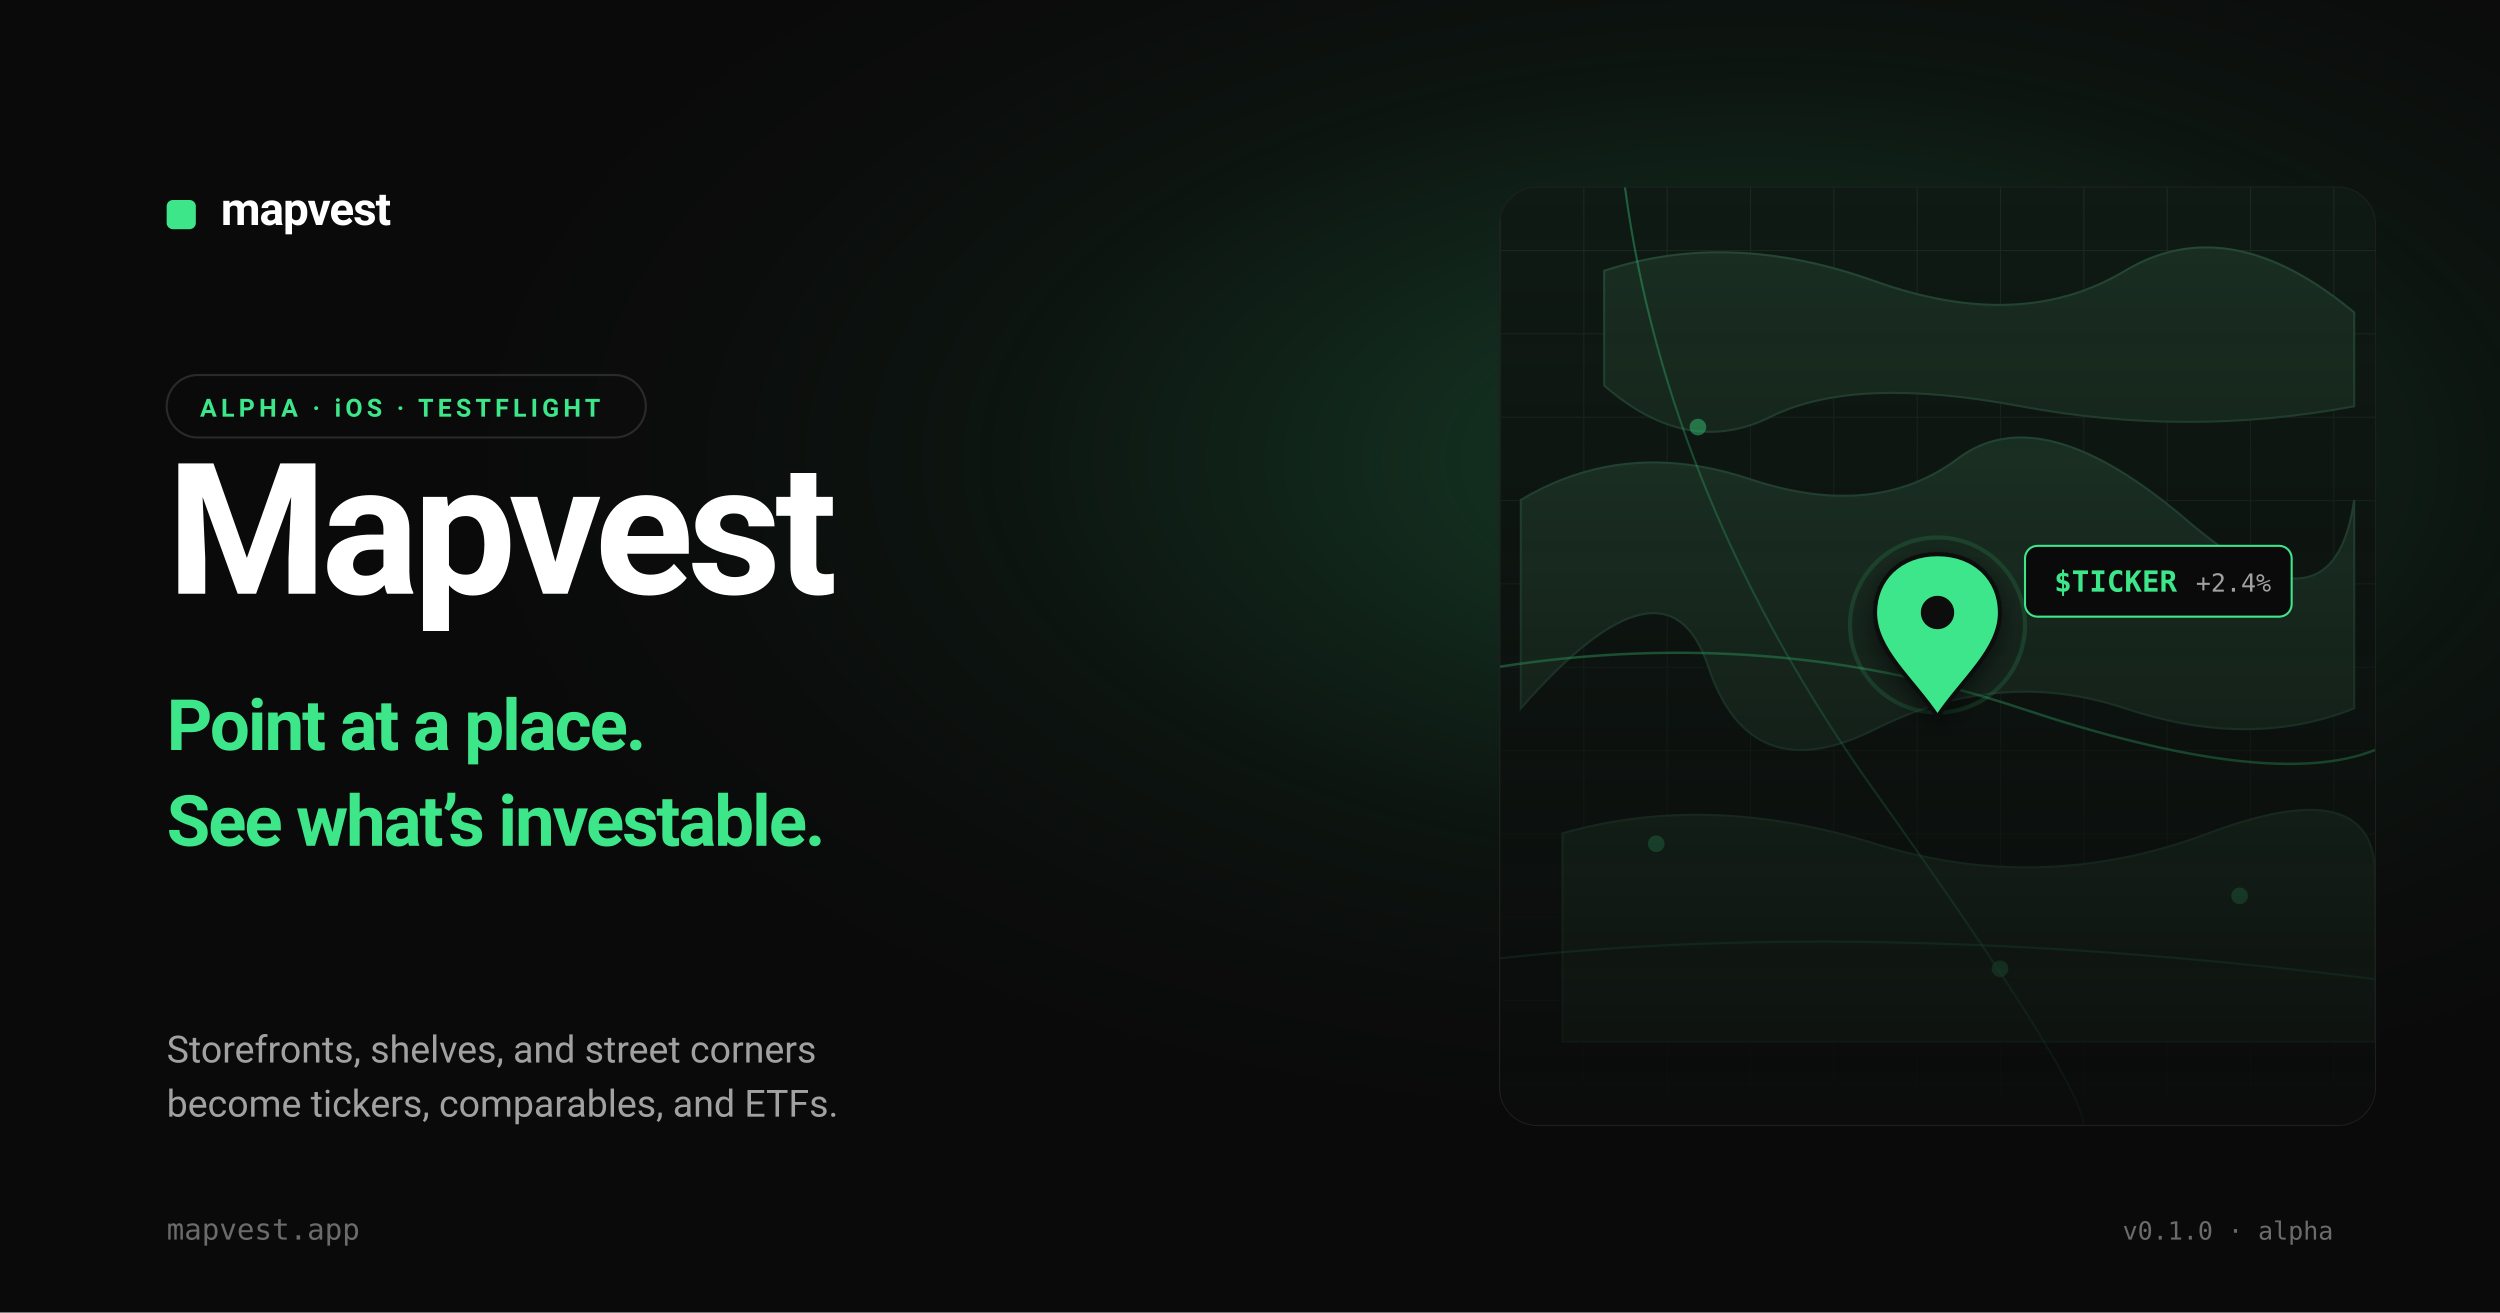
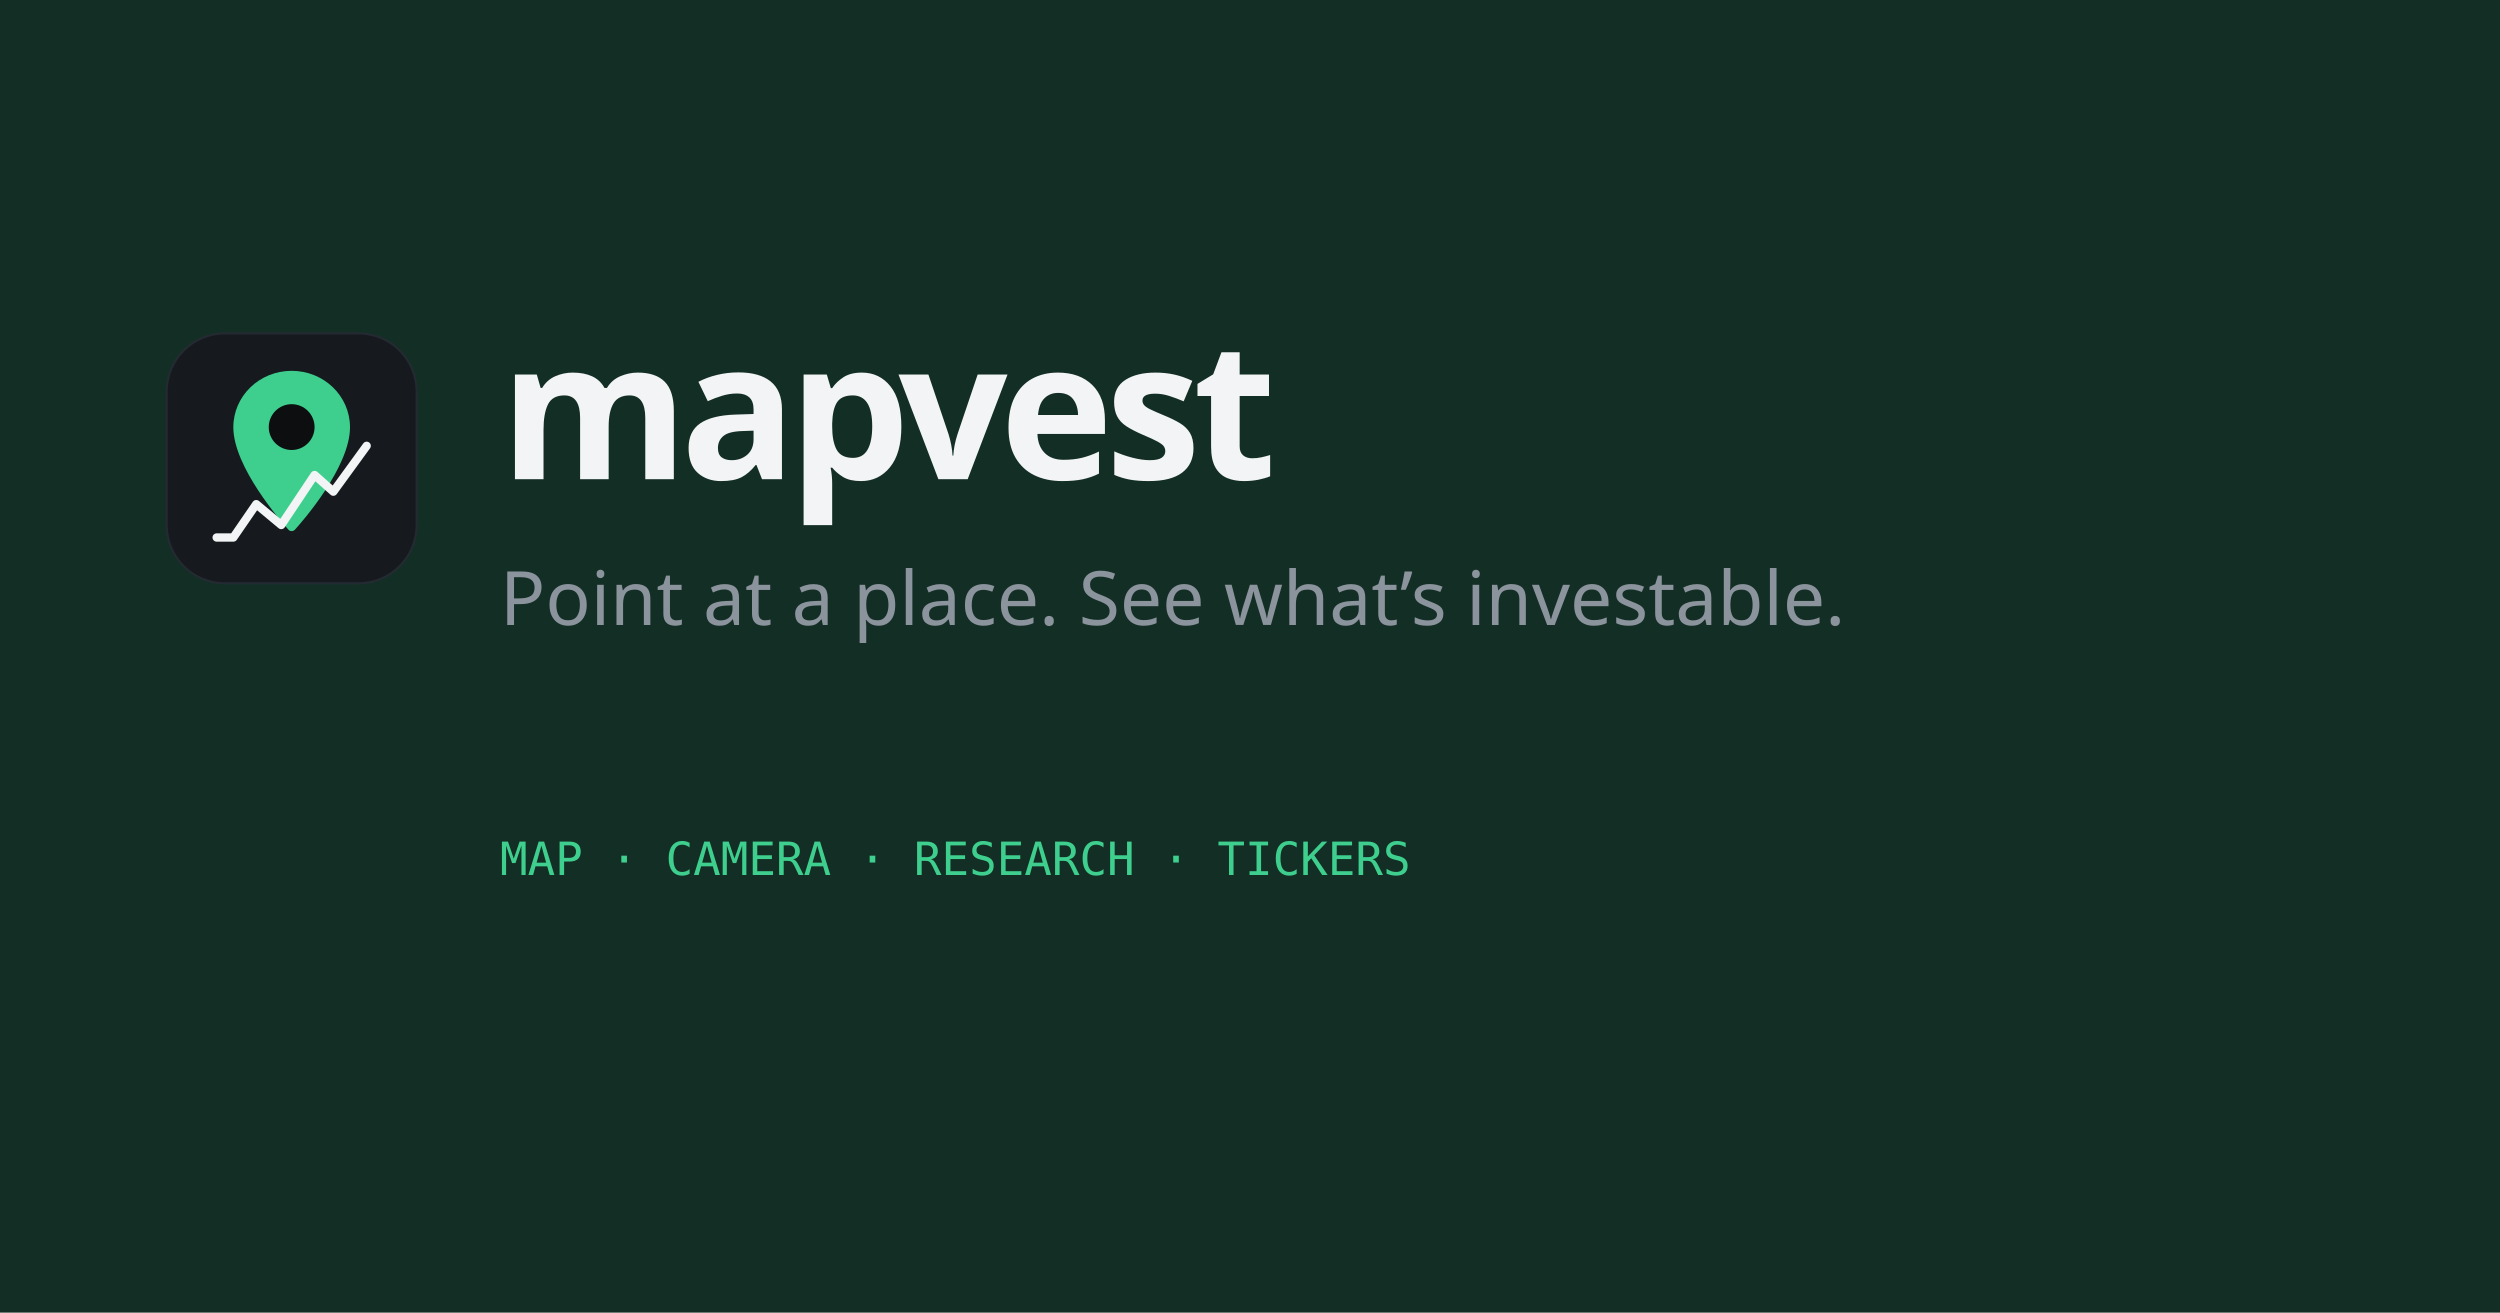
- <svg xmlns="http://www.w3.org/2000/svg" viewBox="0 0 1200 630" width="1200" height="630" role="img" aria-label="Mapvest — Point at a place. See what is investable.">
+ <svg xmlns="http://www.w3.org/2000/svg" width="1200" height="630" viewBox="0 0 1200 630" fill="none">
+   <rect width="1200" height="630" fill="#0C0E10" />
+   <rect x="0" y="0" width="1200" height="630" fill="url(#g)" opacity="0.35" />
  <defs>
-     <radialGradient id="glow" cx="70%" cy="35%" r="55%">
-       <stop offset="0%" stop-color="#3ee68a" stop-opacity="0.22" />
-       <stop offset="55%" stop-color="#3ee68a" stop-opacity="0.05" />
-       <stop offset="100%" stop-color="#0a0a0a" stop-opacity="0" />
-     </radialGradient>
-     <linearGradient id="mapFade" x1="0" y1="0" x2="0" y2="1">
-       <stop offset="0%" stop-color="#0a0a0a" stop-opacity="0" />
-       <stop offset="100%" stop-color="#0a0a0a" stop-opacity="0.9" />
+     <linearGradient id="g" x1="0" y1="0" x2="1200" y2="630">
+       <stop offset="0%" stop-color="#1F6B4A" />
+       <stop offset="55%" stop-color="#0C0E10" />
+       <stop offset="100%" stop-color="#161A1F" />
    </linearGradient>
-     <pattern id="grid" x="0" y="0" width="40" height="40" patternUnits="userSpaceOnUse">
-       <path d="M 40 0 L 0 0 0 40" fill="none" stroke="#1a2a1e" stroke-width="1" />
-     </pattern>
-     <clipPath id="mapClip">
-       <rect x="720" y="90" width="420" height="450" rx="18" ry="18" />
-     </clipPath>
-     <filter id="pinShadow" x="-40%" y="-40%" width="180%" height="180%">
-       <feGaussianBlur in="SourceAlpha" stdDeviation="6" />
-       <feOffset dx="0" dy="4" result="off" />
-       <feComponentTransfer>
-         <feFuncA type="linear" slope="0.55" />
-       </feComponentTransfer>
-       <feMerge>
-         <feMergeNode />
-         <feMergeNode in="SourceGraphic" />
-       </feMerge>
-     </filter>
  </defs>
-   <rect width="1200" height="630" fill="#0a0a0a" />
-   <rect width="1200" height="630" fill="url(#glow)" />
-   <g transform="translate(80,110)">
-     <rect x="0" y="-14" width="14" height="14" rx="3" fill="#3ee68a" />
-     <text x="26" y="-2" font-family="ui-sans-serif, system-ui, -apple-system, 'Segoe UI', Roboto, 'Helvetica Neue', Arial, sans-serif" font-size="22" font-weight="600" fill="#ffffff" letter-spacing="-0.5">mapvest</text>
+   <g transform="translate(80,160)">
+     <rect width="120" height="120" rx="28" fill="#161A1F" stroke="#242A32" />
+     <path d="M60 18c-15.5 0-28 12.1-28 27.1 0 19.1 23.1 45.4 26.5 49.2a2.1 2.1 0 0 0 3 0C65 90.5 88 64.2 88 45.1 88 30.1 75.5 18 60 18z" fill="#3ECF8E" />
+     <circle cx="60" cy="45" r="11" fill="#0C0E10" />
+     <path d="M24 98h8l11-16 12 10 16-24 9 8 16-22" stroke="#F2F4F5" stroke-width="4" stroke-linecap="round" stroke-linejoin="round" />
  </g>
-   <g transform="translate(80,180)">
-     <rect x="0" y="0" width="230" height="30" rx="15" fill="none" stroke="#2a2a2a" stroke-width="1" />
-     <text x="16" y="20" font-family="ui-sans-serif, system-ui, -apple-system, 'Segoe UI', Roboto, 'Helvetica Neue', Arial, sans-serif" font-size="12" font-weight="600" fill="#3ee68a" letter-spacing="2">ALPHA · iOS · TESTFLIGHT</text>
-   </g>
-   <g transform="translate(80,285)">
-     <text font-family="ui-sans-serif, system-ui, -apple-system, 'Segoe UI', Roboto, 'Helvetica Neue', Arial, sans-serif" font-size="88" font-weight="700" fill="#ffffff" letter-spacing="-3">
-       <tspan x="0" y="0">Mapvest</tspan>
-     </text>
-   </g>
-   <g transform="translate(80,360)">
-     <text font-family="ui-sans-serif, system-ui, -apple-system, 'Segoe UI', Roboto, 'Helvetica Neue', Arial, sans-serif" font-size="34" font-weight="600" fill="#3ee68a" letter-spacing="-1">
-       <tspan x="0" y="0">Point at a place.</tspan>
-       <tspan x="0" y="46">See what’s investable.</tspan>
-     </text>
-   </g>
-   <g transform="translate(80,510)">
-     <text font-family="ui-sans-serif, system-ui, -apple-system, 'Segoe UI', Roboto, 'Helvetica Neue', Arial, sans-serif" font-size="18" fill="#a1a1a1">
-       <tspan x="0" y="0">Storefronts, shelves, and street corners</tspan>
-       <tspan x="0" y="26">become tickers, comparables, and ETFs.</tspan>
-     </text>
-   </g>
-   <g transform="translate(80,595)">
-     <text font-family="ui-monospace, SFMono-Regular, Menlo, Monaco, Consolas, monospace" font-size="14" fill="#6b6b6b">mapvest.app</text>
-   </g>
-   <g>
-     <rect x="720" y="90" width="420" height="450" rx="18" ry="18" fill="#131313" stroke="#1f1f1f" stroke-width="1" />
-     <g clip-path="url(#mapClip)">
-       <rect x="720" y="90" width="420" height="450" fill="#0f1a14" />
-       <rect x="720" y="90" width="420" height="450" fill="url(#grid)" />
-       <path d="M 730 240 Q 780 210 840 230 T 940 220 T 1050 250 T 1130 240 L 1130 340 Q 1080 360 1020 340 T 900 350 T 820 320 T 730 340 Z" fill="#1f3a2a" stroke="#2a5540" stroke-width="1" />
-       <path d="M 750 400 Q 820 380 900 405 T 1060 400 T 1140 420 L 1140 500 L 750 500 Z" fill="#1f3a2a" stroke="#2a5540" stroke-width="1" />
-       <path d="M 770 130 Q 830 110 900 135 T 1020 130 T 1130 150 L 1130 195 Q 1050 210 970 195 T 850 200 T 770 185 Z" fill="#1a2f22" stroke="#264a37" stroke-width="1" />
-       <path d="M 720 320 Q 850 300 970 340 T 1140 360" fill="none" stroke="#3ee68a" stroke-width="1.2" stroke-opacity="0.55" />
-       <path d="M 780 90 Q 800 240 900 380 T 1000 540" fill="none" stroke="#3ee68a" stroke-width="1" stroke-opacity="0.35" />
-       <path d="M 720 460 Q 900 440 1140 470" fill="none" stroke="#3ee68a" stroke-width="1" stroke-opacity="0.35" />
-       <g fill="#3ee68a" fill-opacity="0.55">
-         <circle cx="815" cy="205" r="4" />
-         <circle cx="1010" cy="285" r="4" />
-         <circle cx="1075" cy="430" r="4" />
-         <circle cx="795" cy="405" r="4" />
-         <circle cx="960" cy="465" r="4" />
-       </g>
-       <rect x="720" y="90" width="420" height="450" fill="url(#mapFade)" />
-     </g>
-     <g transform="translate(930,300)" opacity="0.9">
-       <circle r="42" fill="none" stroke="#3ee68a" stroke-opacity="0.15" stroke-width="2" />
-       <circle r="26" fill="none" stroke="#3ee68a" stroke-opacity="0.35" stroke-width="2" />
-       <circle r="14" fill="#3ee68a" fill-opacity="0.15" />
-     </g>
-     <g transform="translate(930,300)" filter="url(#pinShadow)">
-       <path d="M 0 -34 C -18 -34 -30 -22 -30 -6 C -30 12 -12 26 0 44 C 12 26 30 12 30 -6 C 30 -22 18 -34 0 -34 Z" fill="#3ee68a" stroke="#0a0a0a" stroke-width="2" />
-       <circle cx="0" cy="-6" r="8" fill="#0a0a0a" />
-     </g>
-     <g transform="translate(972,262)">
-       <rect x="0" y="0" width="128" height="34" rx="6" fill="#0a0a0a" stroke="#3ee68a" stroke-width="1" />
-       <text x="14" y="22" font-family="ui-monospace, SFMono-Regular, Menlo, Monaco, Consolas, monospace" font-size="14" font-weight="700" fill="#3ee68a">$TICKER</text>
-       <text x="82" y="22" font-family="ui-monospace, SFMono-Regular, Menlo, Monaco, Consolas, monospace" font-size="12" fill="#a1a1a1">+2.4%</text>
-     </g>
-   </g>
-   <g transform="translate(1120,595)" text-anchor="end">
-     <text font-family="ui-monospace, SFMono-Regular, Menlo, Monaco, Consolas, monospace" font-size="12" fill="#6b6b6b">v0.1.0 · alpha</text>
-   </g>
+   <text x="240" y="230" fill="#F2F4F5" font-family="Syne, Avenir Next, Segoe UI, sans-serif" font-size="92" font-weight="700" letter-spacing="-0.04em">mapvest</text>
+   <text x="240" y="300" fill="#8B939C" font-family="IBM Plex Sans, Segoe UI, sans-serif" font-size="36">Point at a place. See what’s investable.</text>
+   <text x="240" y="420" fill="#3ECF8E" font-family="IBM Plex Mono, Menlo, monospace" font-size="22">MAP · CAMERA · RESEARCH · TICKERS</text>
</svg>
